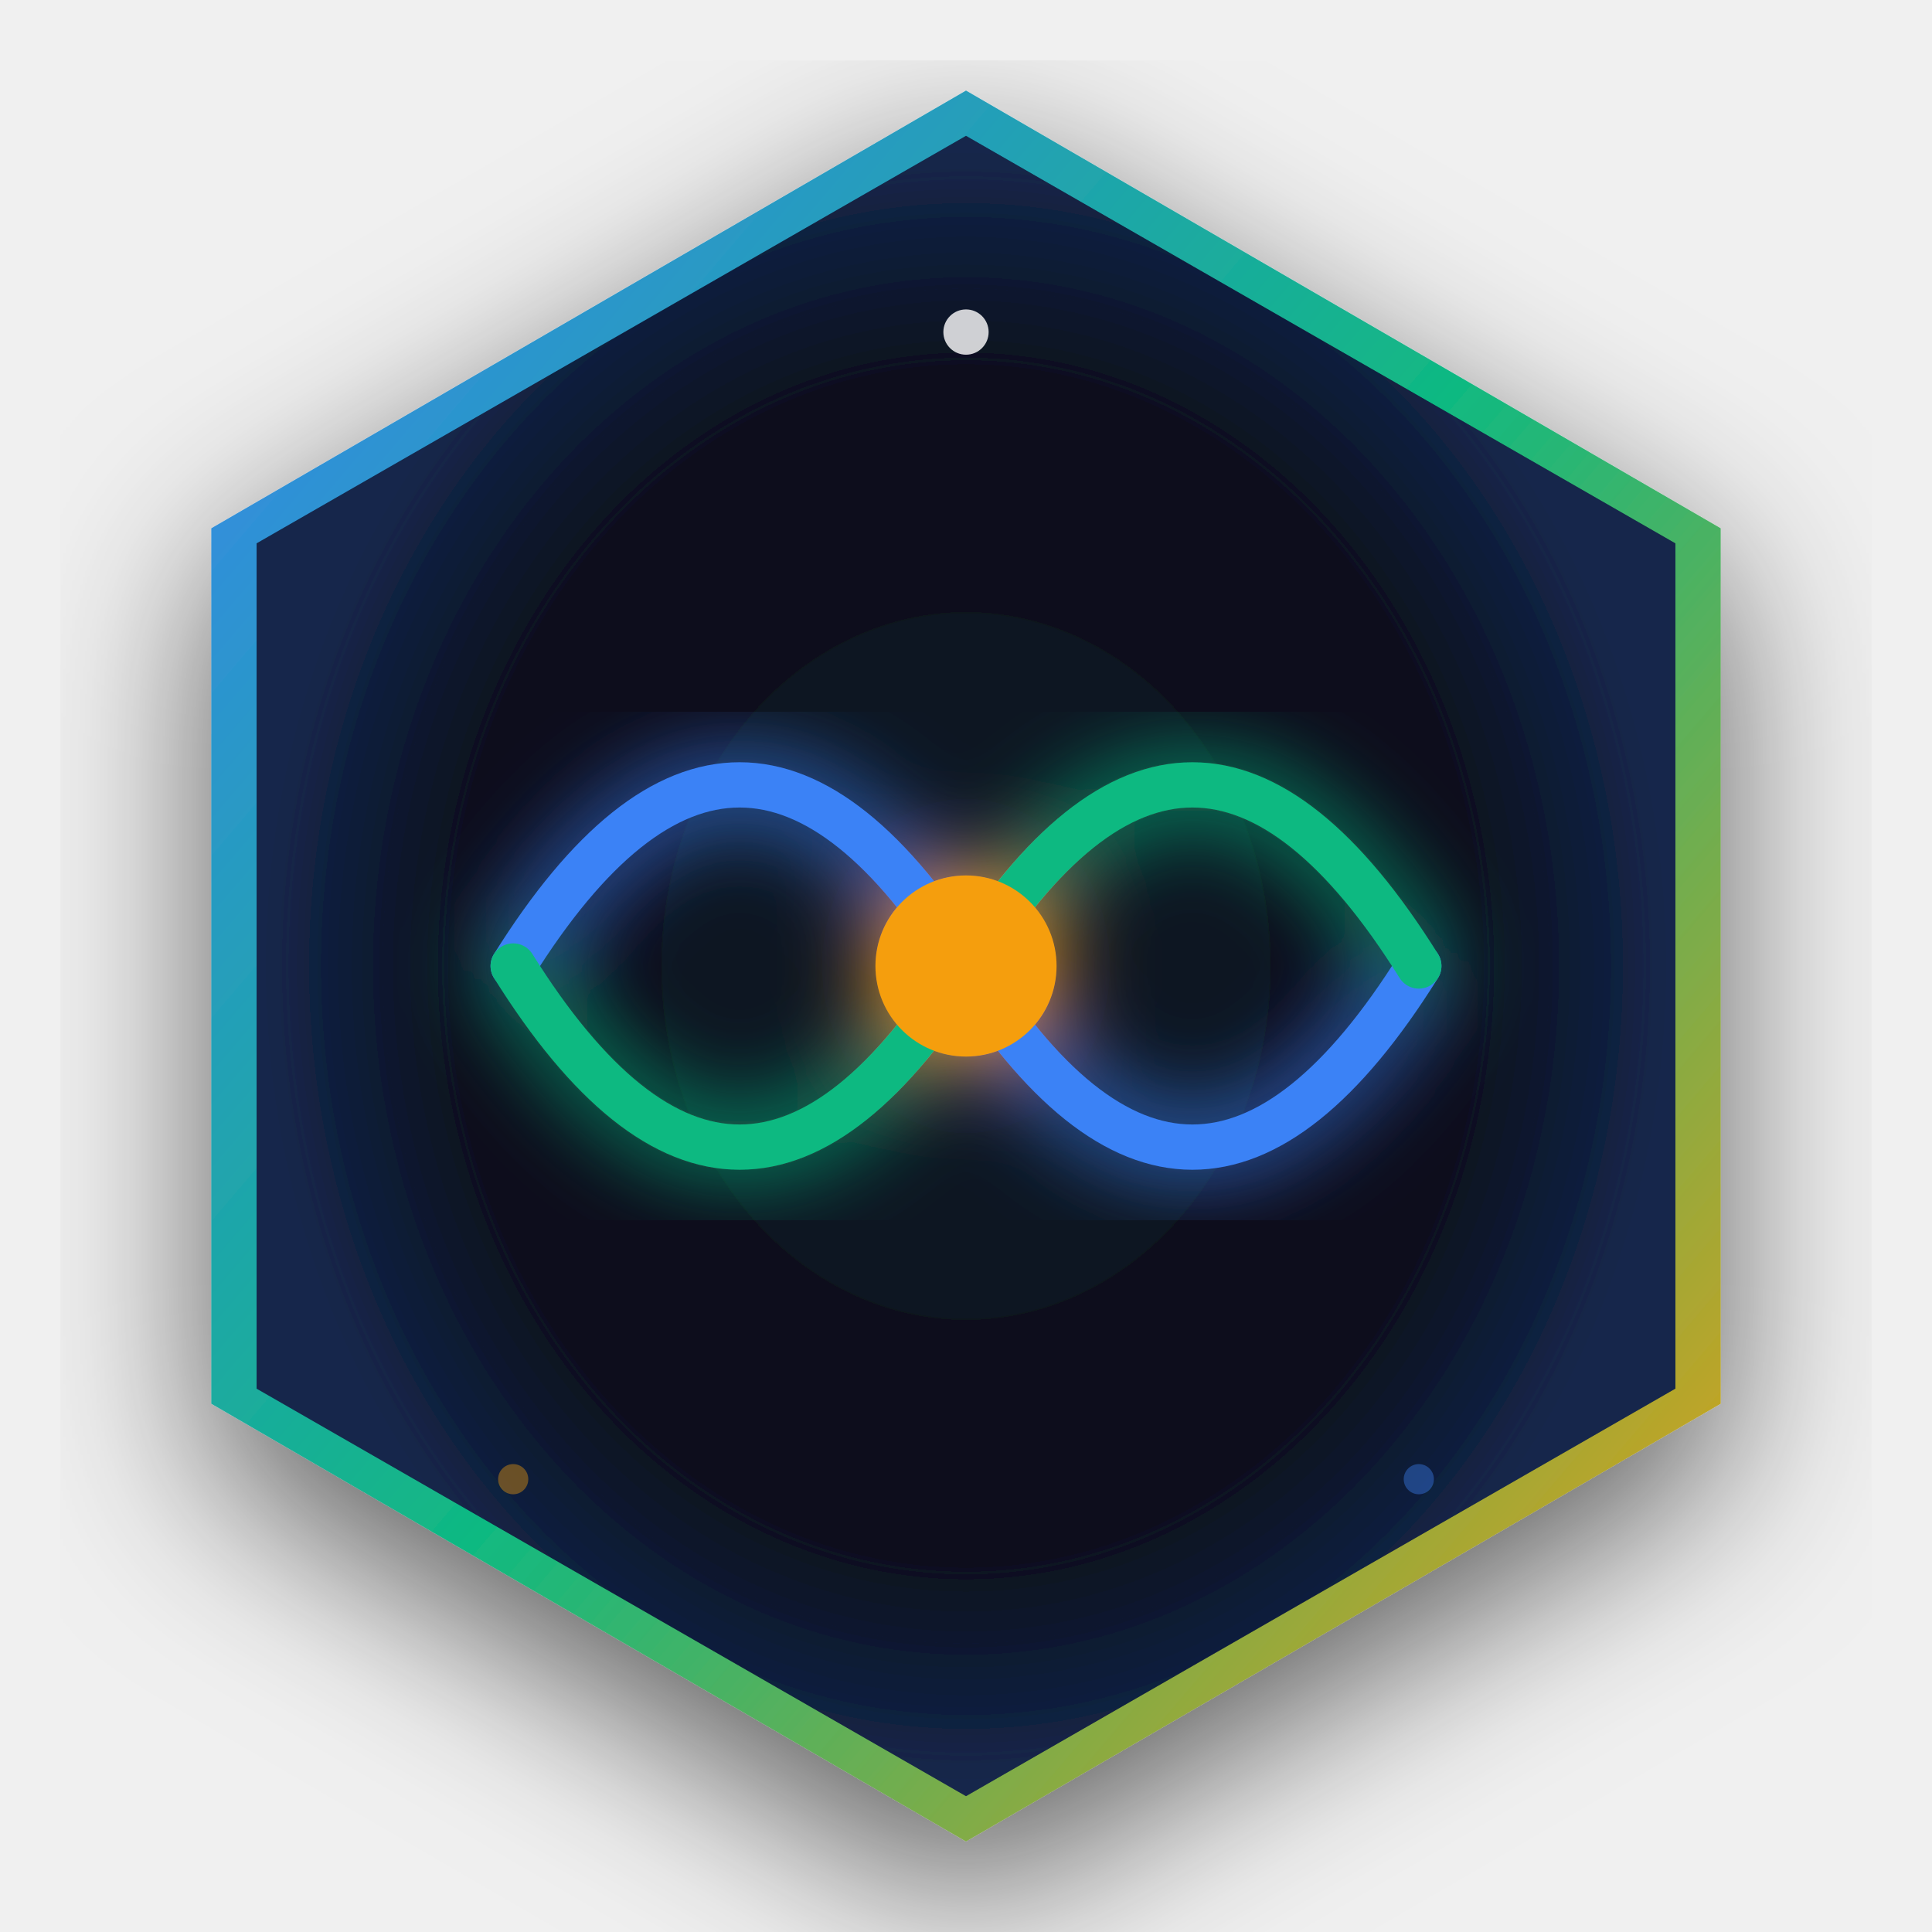
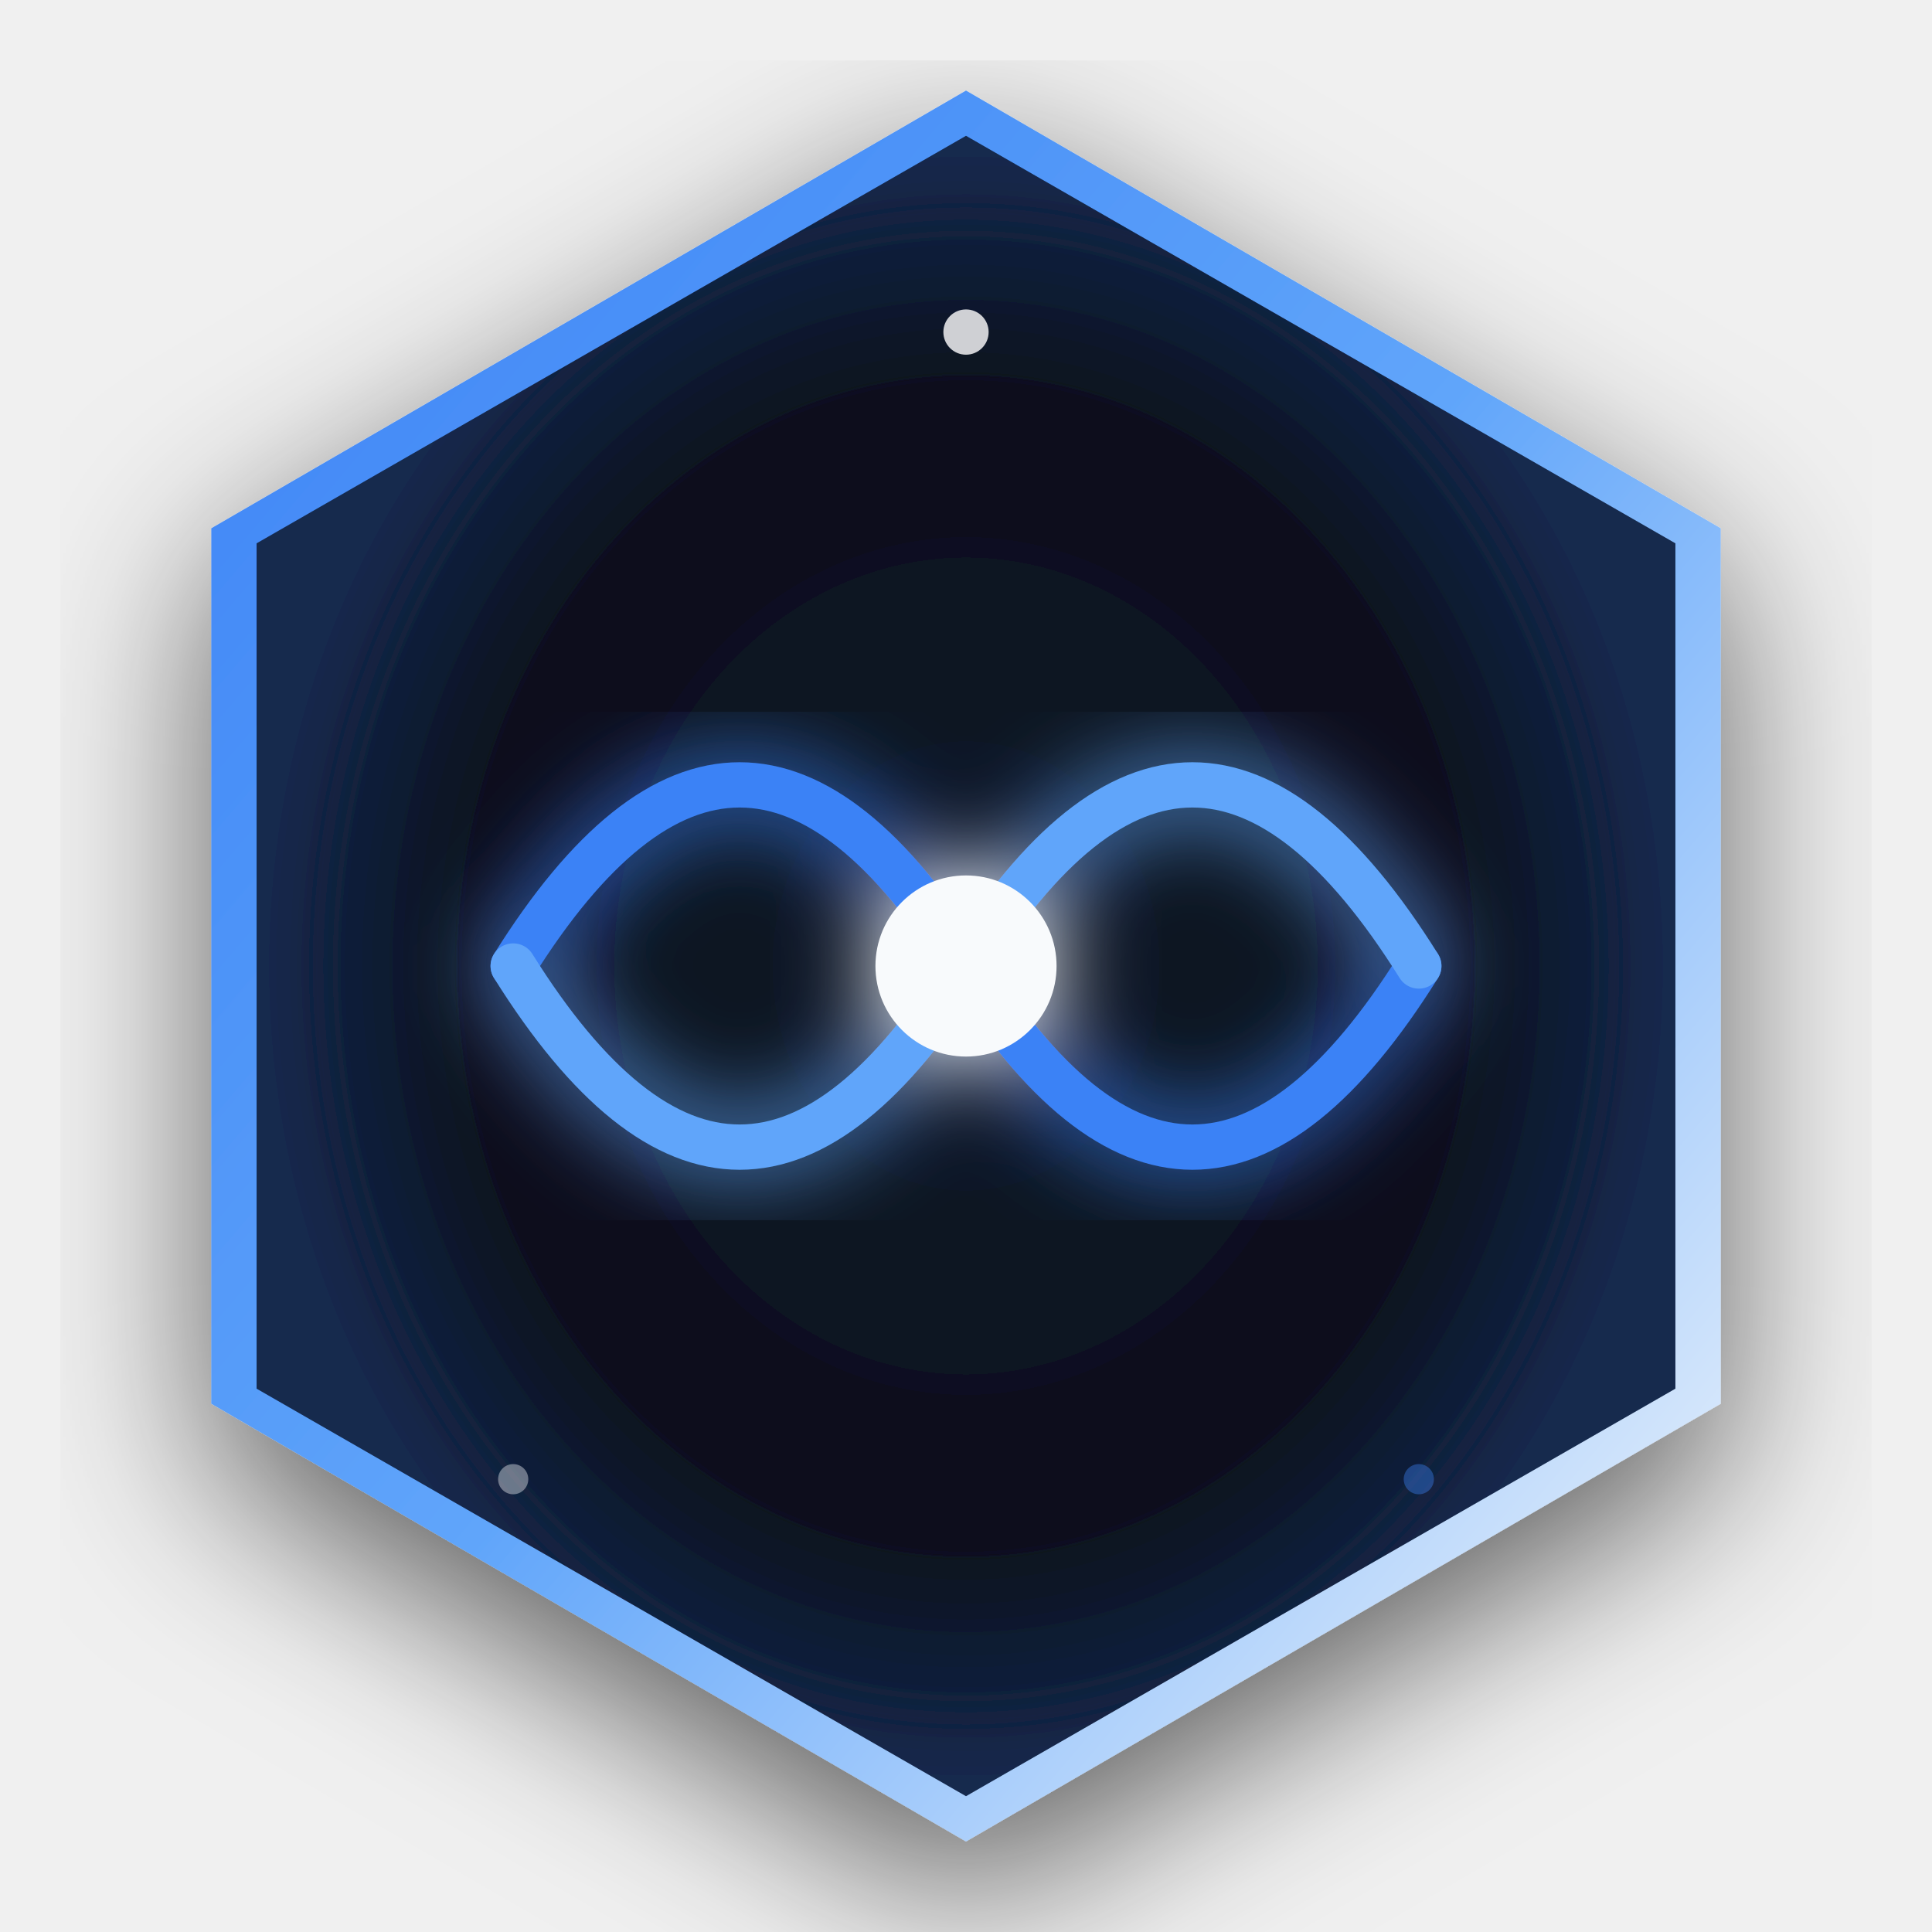
<svg xmlns="http://www.w3.org/2000/svg" viewBox="0 0 128 128" width="128" height="128">
  <defs>
    <radialGradient id="bgGrad" cx="50%" cy="50%" r="50%">
-       <stop offset="0%" stop-color="#121829" />
-       <stop offset="100%" stop-color="#060913" />
+       <stop offset="0%" stop-color="#0F172A" />
+       <stop offset="100%" stop-color="#080c16" />
    </radialGradient>
    <linearGradient id="borderGrad" x1="0%" y1="0%" x2="100%" y2="100%">
-       <stop offset="0%" stop-color="#3b82f6" />
-       <stop offset="50%" stop-color="#10b981" />
-       <stop offset="100%" stop-color="#f59e0b" />
+       <stop offset="0%" stop-color="#3B82F6" />
+       <stop offset="50%" stop-color="#60A5FA" />
+       <stop offset="100%" stop-color="#F8FAFC" />
    </linearGradient>
    <radialGradient id="innerGlow" cx="50%" cy="50%" r="50%">
-       <stop offset="70%" stop-color="#3b82f6" stop-opacity="0" />
-       <stop offset="100%" stop-color="#3b82f6" stop-opacity="0.25" />
+       <stop offset="70%" stop-color="#3B82F6" stop-opacity="0" />
+       <stop offset="100%" stop-color="#3B82F6" stop-opacity="0.25" />
    </radialGradient>
    <filter id="glow" x="-20%" y="-20%" width="140%" height="140%">
      <feGaussianBlur stdDeviation="3" result="blur" />
      <feMerge>
        <feMergeNode in="blur" />
        <feMergeNode in="SourceGraphic" />
      </feMerge>
    </filter>
    <filter id="shadow" x="-10%" y="-10%" width="120%" height="120%">
      <feDropShadow dx="0" dy="4" stdDeviation="6" flood-color="#000000" flood-opacity="0.6" />
    </filter>
  </defs>
  <g filter="url(#shadow)">
    <polygon points="64,6 114,35 114,93 64,122 14,93 14,35" fill="url(#borderGrad)" />
    <polygon points="64,9 111,36 111,92 64,119 17,92 17,36" fill="url(#bgGrad)" />
    <polygon points="64,9 111,36 111,92 64,119 17,92 17,36" fill="url(#innerGlow)" />
  </g>
  <g filter="url(#glow)">
    <g stroke-width="3" fill="none" stroke-linecap="round" stroke-linejoin="round">
-       <path d="M34,64 Q49,40 64,64 T94,64" stroke="#3b82f6" />
-       <path d="M34,64 Q49,88 64,64 T94,64" stroke="#10b981" />
-       <circle cx="64" cy="64" r="6" fill="#f59e0b" stroke="none" />
+       <path d="M34,64 Q49,40 64,64 T94,64" stroke="#3B82F6" />
+       <path d="M34,64 Q49,88 64,64 T94,64" stroke="#60A5FA" />
+       <circle cx="64" cy="64" r="6" fill="#F8FAFC" stroke="none" />
    </g>
  </g>
  <circle cx="64" cy="22" r="1.5" fill="#fff" opacity="0.8" />
-   <circle cx="34" cy="98" r="1" fill="#f59e0b" opacity="0.4" />
-   <circle cx="94" cy="98" r="1" fill="#3b82f6" opacity="0.4" />
+   <circle cx="34" cy="98" r="1" fill="#F8FAFC" opacity="0.4" />
+   <circle cx="94" cy="98" r="1" fill="#3B82F6" opacity="0.4" />
</svg>
